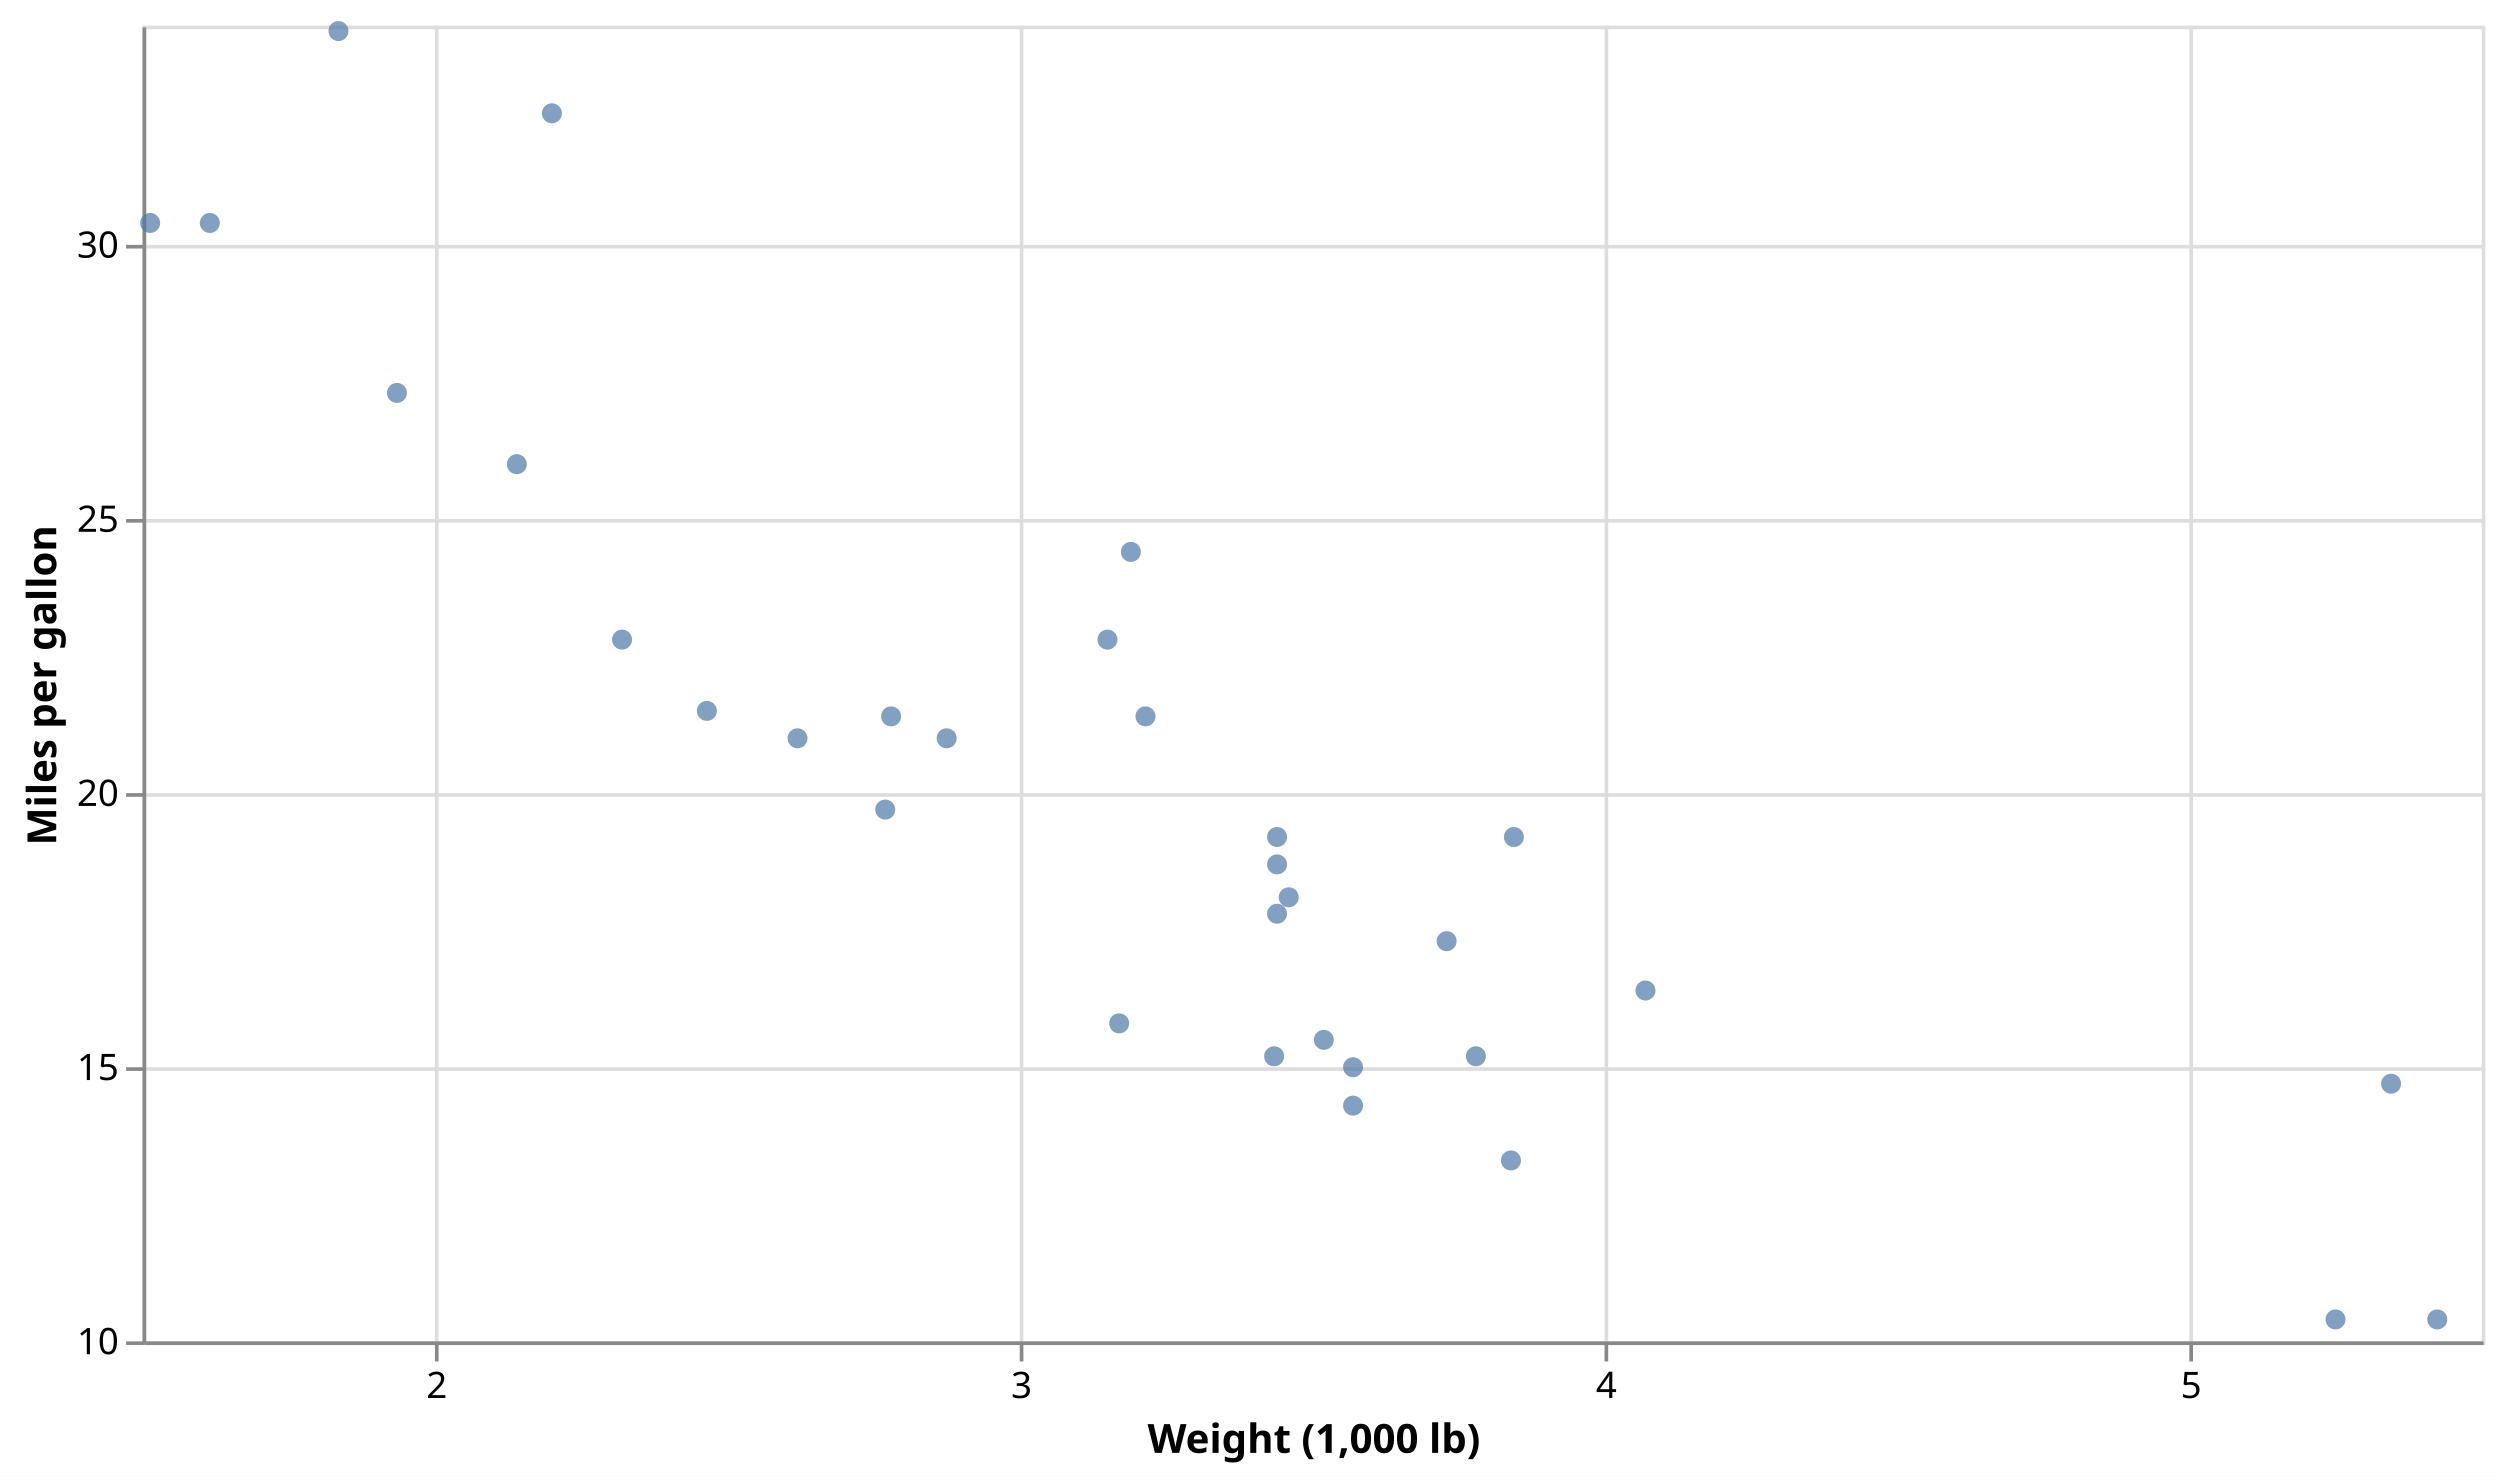
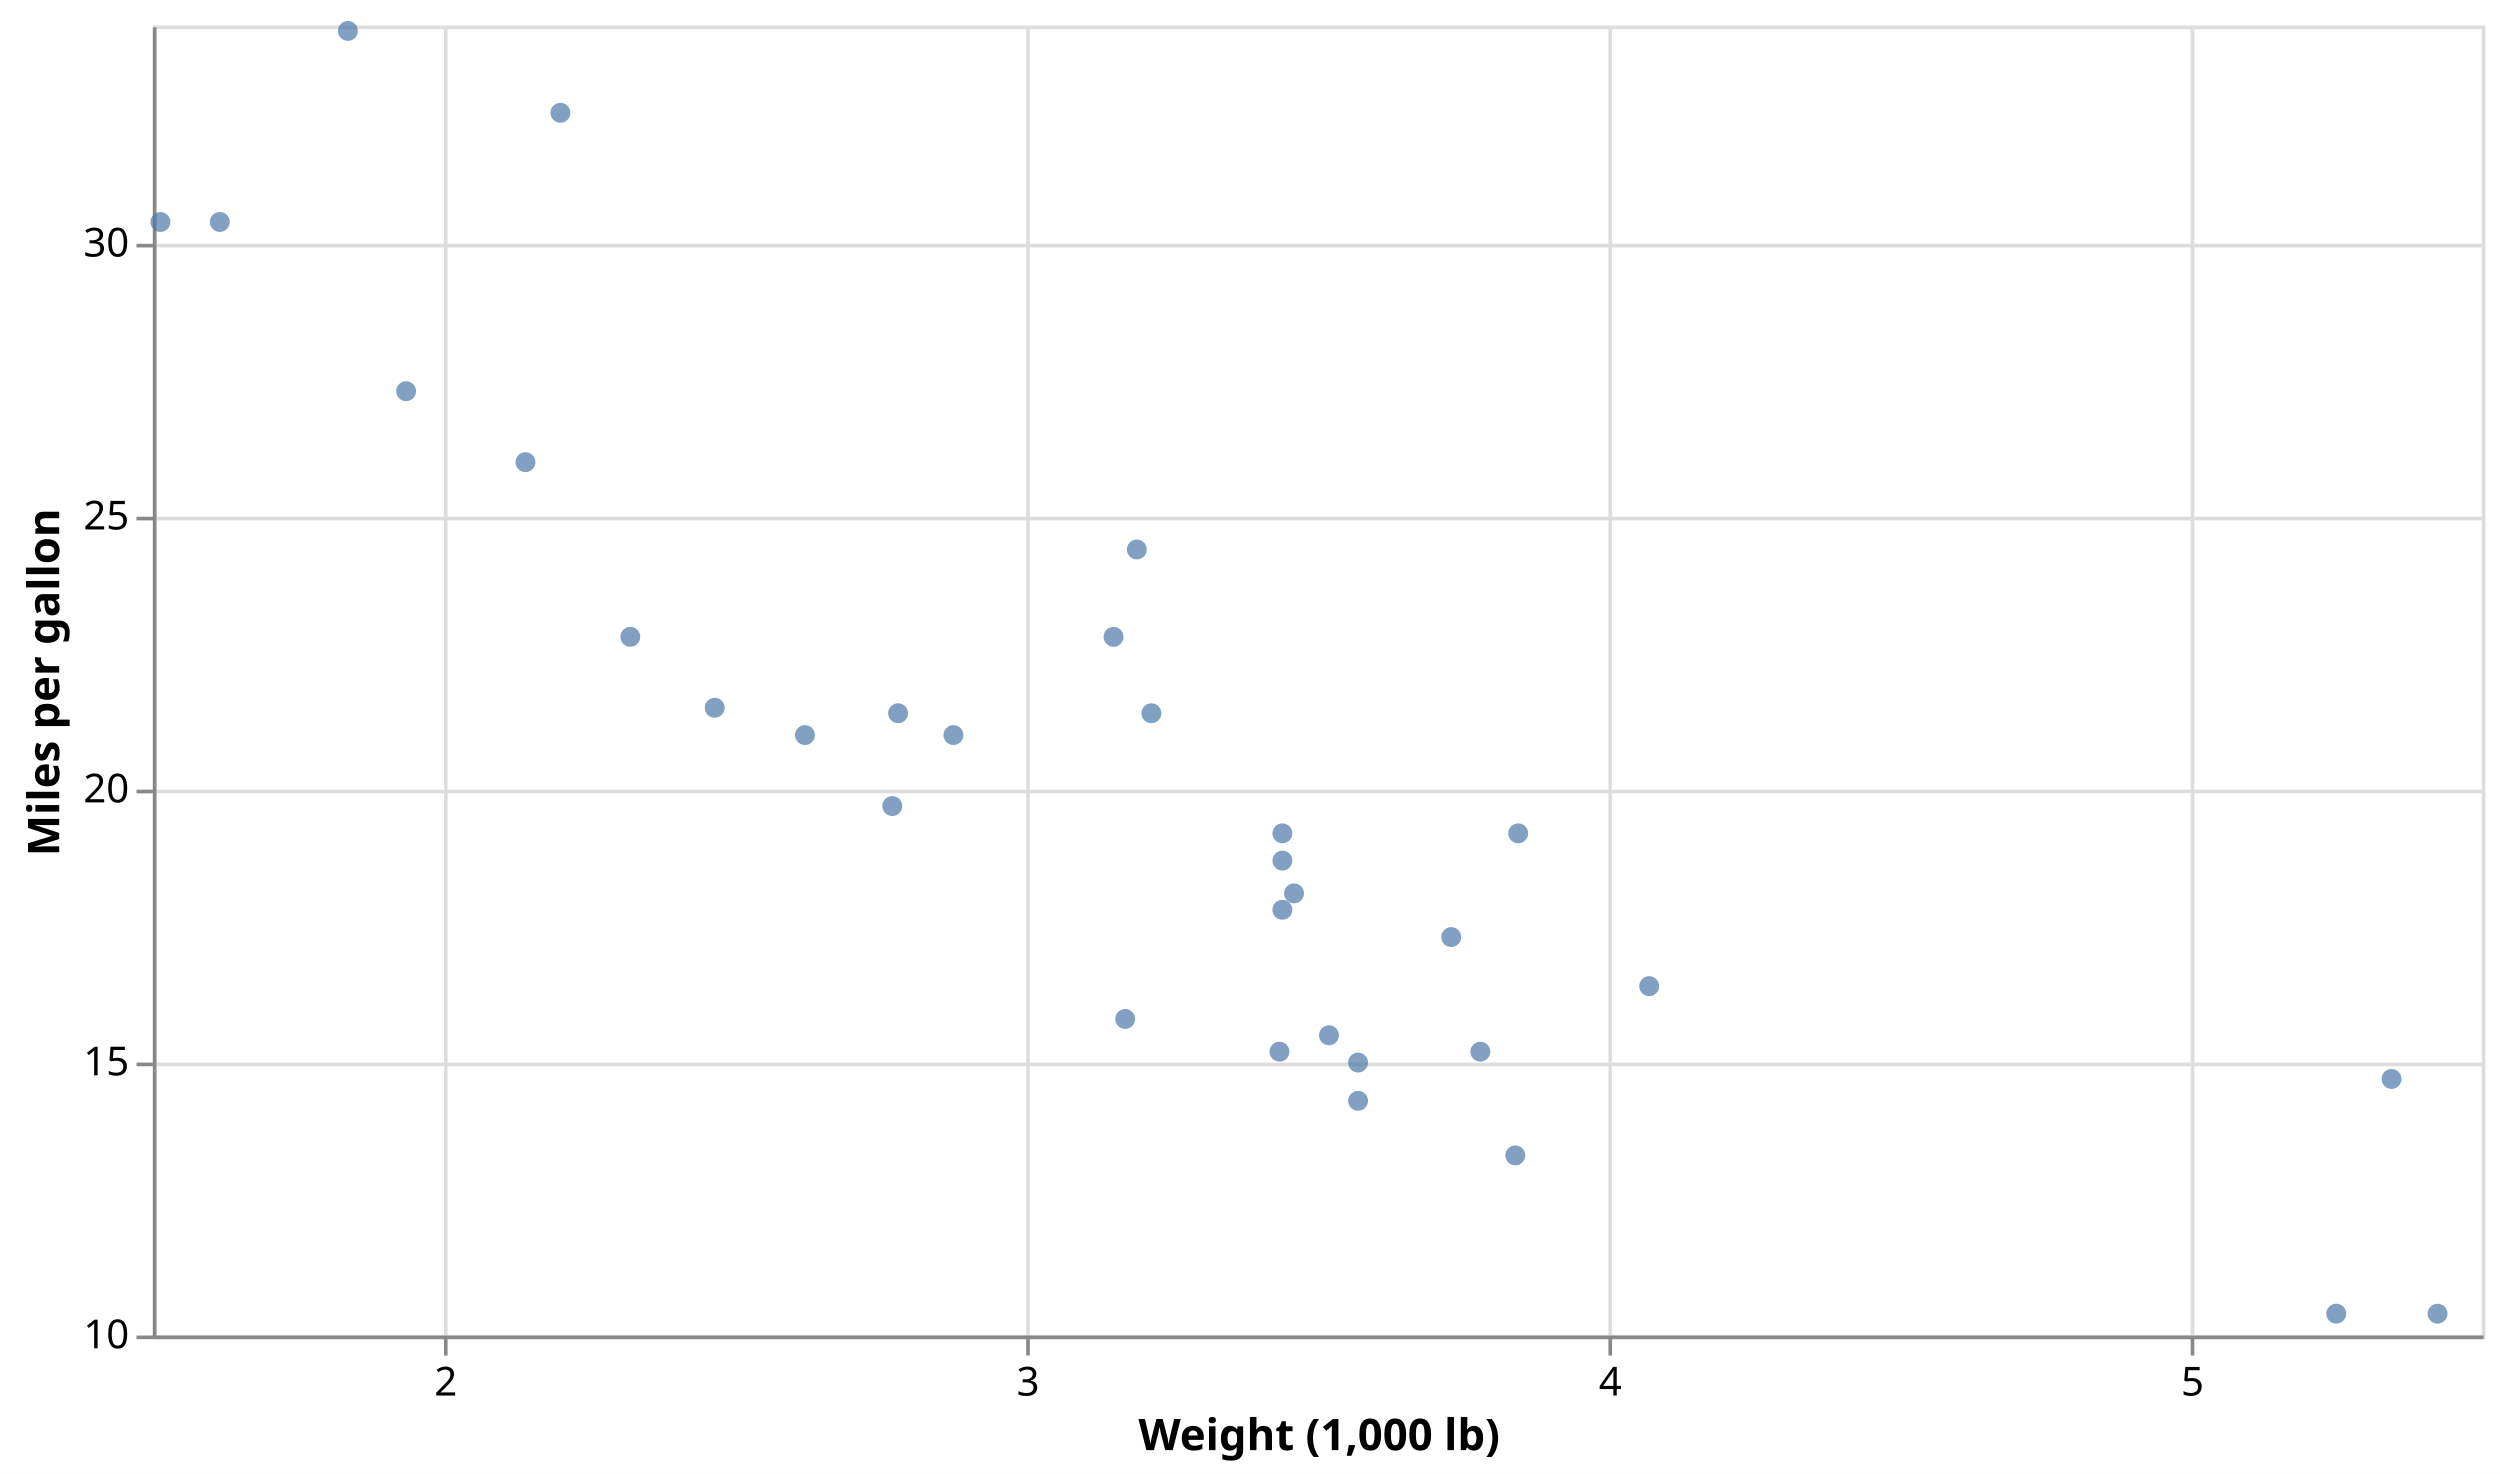
- <svg xmlns="http://www.w3.org/2000/svg" version="1.1" class="marks" width="684" height="404" viewBox="0 0 684 404">
-   <rect width="684" height="404" fill="white" />
-   <g fill="none" stroke-miterlimit="10" transform="translate(39,7)">
+ <svg xmlns="http://www.w3.org/2000/svg" version="1.1" class="marks" width="687" height="405" viewBox="0 0 687 405">
+   <rect width="687" height="405" fill="white" />
+   <g fill="none" stroke-miterlimit="10" transform="translate(42,7)">
    <g class="mark-group role-frame root" role="graphics-object" aria-roledescription="group mark container">
      <g transform="translate(0,0)">
        <path class="background" aria-hidden="true" d="M0.5,0.5h640v360h-640Z" stroke="#ddd" />
        <g>
          <g class="mark-group role-axis" aria-hidden="true">
            <g transform="translate(0.5,360.5)">
              <path class="background" aria-hidden="true" d="M0,0h0v0h0Z" pointer-events="none" />
              <g>
                <g class="mark-rule role-axis-grid" pointer-events="none">
                  <line transform="translate(80,-360)" x2="0" y2="360" stroke="#ddd" stroke-width="1" opacity="1" />
                  <line transform="translate(240,-360)" x2="0" y2="360" stroke="#ddd" stroke-width="1" opacity="1" />
                  <line transform="translate(400,-360)" x2="0" y2="360" stroke="#ddd" stroke-width="1" opacity="1" />
                  <line transform="translate(560,-360)" x2="0" y2="360" stroke="#ddd" stroke-width="1" opacity="1" />
                </g>
              </g>
              <path class="foreground" aria-hidden="true" d="" pointer-events="none" display="none" />
            </g>
          </g>
          <g class="mark-group role-axis" aria-hidden="true">
            <g transform="translate(0.5,0.5)">
              <path class="background" aria-hidden="true" d="M0,0h0v0h0Z" pointer-events="none" />
              <g>
                <g class="mark-rule role-axis-grid" pointer-events="none">
                  <line transform="translate(0,360)" x2="640" y2="0" stroke="#ddd" stroke-width="1" opacity="1" />
                  <line transform="translate(0,285)" x2="640" y2="0" stroke="#ddd" stroke-width="1" opacity="1" />
                  <line transform="translate(0,210)" x2="640" y2="0" stroke="#ddd" stroke-width="1" opacity="1" />
                  <line transform="translate(0,135)" x2="640" y2="0" stroke="#ddd" stroke-width="1" opacity="1" />
                  <line transform="translate(0,60)" x2="640" y2="0" stroke="#ddd" stroke-width="1" opacity="1" />
                </g>
              </g>
              <path class="foreground" aria-hidden="true" d="" pointer-events="none" display="none" />
            </g>
          </g>
          <g class="mark-group role-axis" role="graphics-symbol" aria-roledescription="axis" aria-label="X-axis titled 'Weight (1,000 lb)' for a linear scale with values from 2 to 6">
            <g transform="translate(0.5,360.5)">
              <path class="background" aria-hidden="true" d="M0,0h0v0h0Z" pointer-events="none" />
              <g>
                <g class="mark-rule role-axis-tick" pointer-events="none">
                  <line transform="translate(80,0)" x2="0" y2="5" stroke="#888" stroke-width="1" opacity="1" />
                  <line transform="translate(240,0)" x2="0" y2="5" stroke="#888" stroke-width="1" opacity="1" />
                  <line transform="translate(400,0)" x2="0" y2="5" stroke="#888" stroke-width="1" opacity="1" />
                  <line transform="translate(560,0)" x2="0" y2="5" stroke="#888" stroke-width="1" opacity="1" />
                </g>
                <g class="mark-text role-axis-label" pointer-events="none">
-                   <text text-anchor="middle" transform="translate(80,15)" font-family="sans-serif" font-size="10px" fill="#000" opacity="1">2</text>
-                   <text text-anchor="middle" transform="translate(240,15)" font-family="sans-serif" font-size="10px" fill="#000" opacity="1">3</text>
-                   <text text-anchor="middle" transform="translate(400,15)" font-family="sans-serif" font-size="10px" fill="#000" opacity="1">4</text>
-                   <text text-anchor="middle" transform="translate(560,15)" font-family="sans-serif" font-size="10px" fill="#000" opacity="1">5</text>
+                   <text text-anchor="middle" transform="translate(80,16)" font-family="sans-serif" font-size="11px" fill="#000" opacity="1">2</text>
+                   <text text-anchor="middle" transform="translate(240,16)" font-family="sans-serif" font-size="11px" fill="#000" opacity="1">3</text>
+                   <text text-anchor="middle" transform="translate(400,16)" font-family="sans-serif" font-size="11px" fill="#000" opacity="1">4</text>
+                   <text text-anchor="middle" transform="translate(560,16)" font-family="sans-serif" font-size="11px" fill="#000" opacity="1">5</text>
                </g>
                <g class="mark-rule role-axis-domain" pointer-events="none">
                  <line transform="translate(0,0)" x2="640" y2="0" stroke="#888" stroke-width="1" opacity="1" />
                </g>
                <g class="mark-text role-axis-title" pointer-events="none">
-                   <text text-anchor="middle" transform="translate(320,30)" font-family="sans-serif" font-size="11px" font-weight="bold" fill="#000" opacity="1">Weight (1,000 lb)</text>
+                   <text text-anchor="middle" transform="translate(320,31)" font-family="sans-serif" font-size="12px" font-weight="bold" fill="#000" opacity="1">Weight (1,000 lb)</text>
                </g>
              </g>
              <path class="foreground" aria-hidden="true" d="" pointer-events="none" display="none" />
            </g>
          </g>
          <g class="mark-group role-axis" role="graphics-symbol" aria-roledescription="axis" aria-label="Y-axis titled 'Miles per gallon' for a linear scale with values from 10 to 34">
            <g transform="translate(0.5,0.5)">
              <path class="background" aria-hidden="true" d="M0,0h0v0h0Z" pointer-events="none" />
              <g>
                <g class="mark-rule role-axis-tick" pointer-events="none">
                  <line transform="translate(0,360)" x2="-5" y2="0" stroke="#888" stroke-width="1" opacity="1" />
                  <line transform="translate(0,285)" x2="-5" y2="0" stroke="#888" stroke-width="1" opacity="1" />
                  <line transform="translate(0,210)" x2="-5" y2="0" stroke="#888" stroke-width="1" opacity="1" />
                  <line transform="translate(0,135)" x2="-5" y2="0" stroke="#888" stroke-width="1" opacity="1" />
                  <line transform="translate(0,60)" x2="-5" y2="0" stroke="#888" stroke-width="1" opacity="1" />
                </g>
                <g class="mark-text role-axis-label" pointer-events="none">
-                   <text text-anchor="end" transform="translate(-7,363)" font-family="sans-serif" font-size="10px" fill="#000" opacity="1">10</text>
-                   <text text-anchor="end" transform="translate(-7,288)" font-family="sans-serif" font-size="10px" fill="#000" opacity="1">15</text>
-                   <text text-anchor="end" transform="translate(-7,213)" font-family="sans-serif" font-size="10px" fill="#000" opacity="1">20</text>
-                   <text text-anchor="end" transform="translate(-7,138)" font-family="sans-serif" font-size="10px" fill="#000" opacity="1">25</text>
-                   <text text-anchor="end" transform="translate(-7,63)" font-family="sans-serif" font-size="10px" fill="#000" opacity="1">30</text>
+                   <text text-anchor="end" transform="translate(-7,363)" font-family="sans-serif" font-size="11px" fill="#000" opacity="1">10</text>
+                   <text text-anchor="end" transform="translate(-7,288)" font-family="sans-serif" font-size="11px" fill="#000" opacity="1">15</text>
+                   <text text-anchor="end" transform="translate(-7,213)" font-family="sans-serif" font-size="11px" fill="#000" opacity="1">20</text>
+                   <text text-anchor="end" transform="translate(-7,138)" font-family="sans-serif" font-size="11px" fill="#000" opacity="1">25</text>
+                   <text text-anchor="end" transform="translate(-7,63)" font-family="sans-serif" font-size="11px" fill="#000" opacity="1">30</text>
                </g>
                <g class="mark-rule role-axis-domain" pointer-events="none">
                  <line transform="translate(0,360)" x2="0" y2="-360" stroke="#888" stroke-width="1" opacity="1" />
                </g>
                <g class="mark-text role-axis-title" pointer-events="none">
-                   <text text-anchor="middle" transform="translate(-22.12305,180) rotate(-90) translate(0,-2)" font-family="sans-serif" font-size="11px" font-weight="bold" fill="#000" opacity="1">Miles per gallon</text>
+                   <text text-anchor="middle" transform="translate(-23.23535,180) rotate(-90) translate(0,-3)" font-family="sans-serif" font-size="12px" font-weight="bold" fill="#000" opacity="1">Miles per gallon</text>
                </g>
              </g>
              <path class="foreground" aria-hidden="true" d="" pointer-events="none" display="none" />
            </g>
          </g>
          <g class="mark-symbol role-mark marks" role="graphics-object" aria-roledescription="symbol mark container">
            <path aria-label="Weight (1,000 lb): 2.62; Miles per gallon: 21" role="graphics-symbol" aria-roledescription="point" transform="translate(179.2,195)" d="M2.739,0A2.739,2.739,0,1,1,-2.739,0A2.739,2.739,0,1,1,2.739,0" fill="#4c78a8" stroke-width="2" opacity="0.7" />
            <path aria-label="Weight (1,000 lb): 2.875; Miles per gallon: 21" role="graphics-symbol" aria-roledescription="point" transform="translate(220,195)" d="M2.739,0A2.739,2.739,0,1,1,-2.739,0A2.739,2.739,0,1,1,2.739,0" fill="#4c78a8" stroke-width="2" opacity="0.7" />
            <path aria-label="Weight (1,000 lb): 2.32; Miles per gallon: 22.8" role="graphics-symbol" aria-roledescription="point" transform="translate(131.2,168)" d="M2.739,0A2.739,2.739,0,1,1,-2.739,0A2.739,2.739,0,1,1,2.739,0" fill="#4c78a8" stroke-width="2" opacity="0.7" />
            <path aria-label="Weight (1,000 lb): 3.215; Miles per gallon: 21.4" role="graphics-symbol" aria-roledescription="point" transform="translate(274.4,189)" d="M2.739,0A2.739,2.739,0,1,1,-2.739,0A2.739,2.739,0,1,1,2.739,0" fill="#4c78a8" stroke-width="2" opacity="0.7" />
            <path aria-label="Weight (1,000 lb): 3.44; Miles per gallon: 18.7" role="graphics-symbol" aria-roledescription="point" transform="translate(310.4,229.5)" d="M2.739,0A2.739,2.739,0,1,1,-2.739,0A2.739,2.739,0,1,1,2.739,0" fill="#4c78a8" stroke-width="2" opacity="0.7" />
            <path aria-label="Weight (1,000 lb): 3.46; Miles per gallon: 18.1" role="graphics-symbol" aria-roledescription="point" transform="translate(313.6,238.5)" d="M2.739,0A2.739,2.739,0,1,1,-2.739,0A2.739,2.739,0,1,1,2.739,0" fill="#4c78a8" stroke-width="2" opacity="0.7" />
            <path aria-label="Weight (1,000 lb): 3.57; Miles per gallon: 14.3" role="graphics-symbol" aria-roledescription="point" transform="translate(331.2,295.5)" d="M2.739,0A2.739,2.739,0,1,1,-2.739,0A2.739,2.739,0,1,1,2.739,0" fill="#4c78a8" stroke-width="2" opacity="0.7" />
            <path aria-label="Weight (1,000 lb): 3.19; Miles per gallon: 24.4" role="graphics-symbol" aria-roledescription="point" transform="translate(270.4,144)" d="M2.739,0A2.739,2.739,0,1,1,-2.739,0A2.739,2.739,0,1,1,2.739,0" fill="#4c78a8" stroke-width="2" opacity="0.7" />
            <path aria-label="Weight (1,000 lb): 3.15; Miles per gallon: 22.8" role="graphics-symbol" aria-roledescription="point" transform="translate(264,168)" d="M2.739,0A2.739,2.739,0,1,1,-2.739,0A2.739,2.739,0,1,1,2.739,0" fill="#4c78a8" stroke-width="2" opacity="0.7" />
            <path aria-label="Weight (1,000 lb): 3.44; Miles per gallon: 19.2" role="graphics-symbol" aria-roledescription="point" transform="translate(310.4,222)" d="M2.739,0A2.739,2.739,0,1,1,-2.739,0A2.739,2.739,0,1,1,2.739,0" fill="#4c78a8" stroke-width="2" opacity="0.7" />
            <path aria-label="Weight (1,000 lb): 3.44; Miles per gallon: 17.8" role="graphics-symbol" aria-roledescription="point" transform="translate(310.4,243)" d="M2.739,0A2.739,2.739,0,1,1,-2.739,0A2.739,2.739,0,1,1,2.739,0" fill="#4c78a8" stroke-width="2" opacity="0.7" />
            <path aria-label="Weight (1,000 lb): 4.07; Miles per gallon: 16.4" role="graphics-symbol" aria-roledescription="point" transform="translate(411.2,264)" d="M2.739,0A2.739,2.739,0,1,1,-2.739,0A2.739,2.739,0,1,1,2.739,0" fill="#4c78a8" stroke-width="2" opacity="0.7" />
            <path aria-label="Weight (1,000 lb): 3.73; Miles per gallon: 17.3" role="graphics-symbol" aria-roledescription="point" transform="translate(356.8,250.5)" d="M2.739,0A2.739,2.739,0,1,1,-2.739,0A2.739,2.739,0,1,1,2.739,0" fill="#4c78a8" stroke-width="2" opacity="0.7" />
            <path aria-label="Weight (1,000 lb): 3.78; Miles per gallon: 15.2" role="graphics-symbol" aria-roledescription="point" transform="translate(364.8,282)" d="M2.739,0A2.739,2.739,0,1,1,-2.739,0A2.739,2.739,0,1,1,2.739,0" fill="#4c78a8" stroke-width="2" opacity="0.7" />
            <path aria-label="Weight (1,000 lb): 5.25; Miles per gallon: 10.4" role="graphics-symbol" aria-roledescription="point" transform="translate(600,354)" d="M2.739,0A2.739,2.739,0,1,1,-2.739,0A2.739,2.739,0,1,1,2.739,0" fill="#4c78a8" stroke-width="2" opacity="0.7" />
            <path aria-label="Weight (1,000 lb): 5.424; Miles per gallon: 10.4" role="graphics-symbol" aria-roledescription="point" transform="translate(627.84,354)" d="M2.739,0A2.739,2.739,0,1,1,-2.739,0A2.739,2.739,0,1,1,2.739,0" fill="#4c78a8" stroke-width="2" opacity="0.7" />
            <path aria-label="Weight (1,000 lb): 5.345; Miles per gallon: 14.7" role="graphics-symbol" aria-roledescription="point" transform="translate(615.2,289.5)" d="M2.739,0A2.739,2.739,0,1,1,-2.739,0A2.739,2.739,0,1,1,2.739,0" fill="#4c78a8" stroke-width="2" opacity="0.7" />
            <path aria-label="Weight (1,000 lb): 2.2; Miles per gallon: 32.4" role="graphics-symbol" aria-roledescription="point" transform="translate(112,24)" d="M2.739,0A2.739,2.739,0,1,1,-2.739,0A2.739,2.739,0,1,1,2.739,0" fill="#4c78a8" stroke-width="2" opacity="0.7" />
            <path aria-label="Weight (1,000 lb): 1.615; Miles per gallon: 30.4" role="graphics-symbol" aria-roledescription="point" transform="translate(18.4,54)" d="M2.739,0A2.739,2.739,0,1,1,-2.739,0A2.739,2.739,0,1,1,2.739,0" fill="#4c78a8" stroke-width="2" opacity="0.7" />
            <path aria-label="Weight (1,000 lb): 1.835; Miles per gallon: 33.9" role="graphics-symbol" aria-roledescription="point" transform="translate(53.6,1.5)" d="M2.739,0A2.739,2.739,0,1,1,-2.739,0A2.739,2.739,0,1,1,2.739,0" fill="#4c78a8" stroke-width="2" opacity="0.7" />
            <path aria-label="Weight (1,000 lb): 2.465; Miles per gallon: 21.5" role="graphics-symbol" aria-roledescription="point" transform="translate(154.4,187.5)" d="M2.739,0A2.739,2.739,0,1,1,-2.739,0A2.739,2.739,0,1,1,2.739,0" fill="#4c78a8" stroke-width="2" opacity="0.7" />
            <path aria-label="Weight (1,000 lb): 3.52; Miles per gallon: 15.5" role="graphics-symbol" aria-roledescription="point" transform="translate(323.2,277.5)" d="M2.739,0A2.739,2.739,0,1,1,-2.739,0A2.739,2.739,0,1,1,2.739,0" fill="#4c78a8" stroke-width="2" opacity="0.7" />
            <path aria-label="Weight (1,000 lb): 3.435; Miles per gallon: 15.2" role="graphics-symbol" aria-roledescription="point" transform="translate(309.6,282)" d="M2.739,0A2.739,2.739,0,1,1,-2.739,0A2.739,2.739,0,1,1,2.739,0" fill="#4c78a8" stroke-width="2" opacity="0.7" />
            <path aria-label="Weight (1,000 lb): 3.84; Miles per gallon: 13.3" role="graphics-symbol" aria-roledescription="point" transform="translate(374.4,310.5)" d="M2.739,0A2.739,2.739,0,1,1,-2.739,0A2.739,2.739,0,1,1,2.739,0" fill="#4c78a8" stroke-width="2" opacity="0.7" />
            <path aria-label="Weight (1,000 lb): 3.845; Miles per gallon: 19.2" role="graphics-symbol" aria-roledescription="point" transform="translate(375.2,222)" d="M2.739,0A2.739,2.739,0,1,1,-2.739,0A2.739,2.739,0,1,1,2.739,0" fill="#4c78a8" stroke-width="2" opacity="0.7" />
            <path aria-label="Weight (1,000 lb): 1.935; Miles per gallon: 27.3" role="graphics-symbol" aria-roledescription="point" transform="translate(69.6,100.5)" d="M2.739,0A2.739,2.739,0,1,1,-2.739,0A2.739,2.739,0,1,1,2.739,0" fill="#4c78a8" stroke-width="2" opacity="0.7" />
            <path aria-label="Weight (1,000 lb): 2.14; Miles per gallon: 26" role="graphics-symbol" aria-roledescription="point" transform="translate(102.4,120)" d="M2.739,0A2.739,2.739,0,1,1,-2.739,0A2.739,2.739,0,1,1,2.739,0" fill="#4c78a8" stroke-width="2" opacity="0.7" />
            <path aria-label="Weight (1,000 lb): 1.513; Miles per gallon: 30.4" role="graphics-symbol" aria-roledescription="point" transform="translate(2.08,54)" d="M2.739,0A2.739,2.739,0,1,1,-2.739,0A2.739,2.739,0,1,1,2.739,0" fill="#4c78a8" stroke-width="2" opacity="0.7" />
            <path aria-label="Weight (1,000 lb): 3.17; Miles per gallon: 15.8" role="graphics-symbol" aria-roledescription="point" transform="translate(267.2,273)" d="M2.739,0A2.739,2.739,0,1,1,-2.739,0A2.739,2.739,0,1,1,2.739,0" fill="#4c78a8" stroke-width="2" opacity="0.7" />
            <path aria-label="Weight (1,000 lb): 2.77; Miles per gallon: 19.7" role="graphics-symbol" aria-roledescription="point" transform="translate(203.2,214.5)" d="M2.739,0A2.739,2.739,0,1,1,-2.739,0A2.739,2.739,0,1,1,2.739,0" fill="#4c78a8" stroke-width="2" opacity="0.7" />
            <path aria-label="Weight (1,000 lb): 3.57; Miles per gallon: 15" role="graphics-symbol" aria-roledescription="point" transform="translate(331.2,285)" d="M2.739,0A2.739,2.739,0,1,1,-2.739,0A2.739,2.739,0,1,1,2.739,0" fill="#4c78a8" stroke-width="2" opacity="0.7" />
            <path aria-label="Weight (1,000 lb): 2.78; Miles per gallon: 21.4" role="graphics-symbol" aria-roledescription="point" transform="translate(204.8,189)" d="M2.739,0A2.739,2.739,0,1,1,-2.739,0A2.739,2.739,0,1,1,2.739,0" fill="#4c78a8" stroke-width="2" opacity="0.7" />
          </g>
        </g>
        <path class="foreground" aria-hidden="true" d="" display="none" />
      </g>
    </g>
  </g>
</svg>
